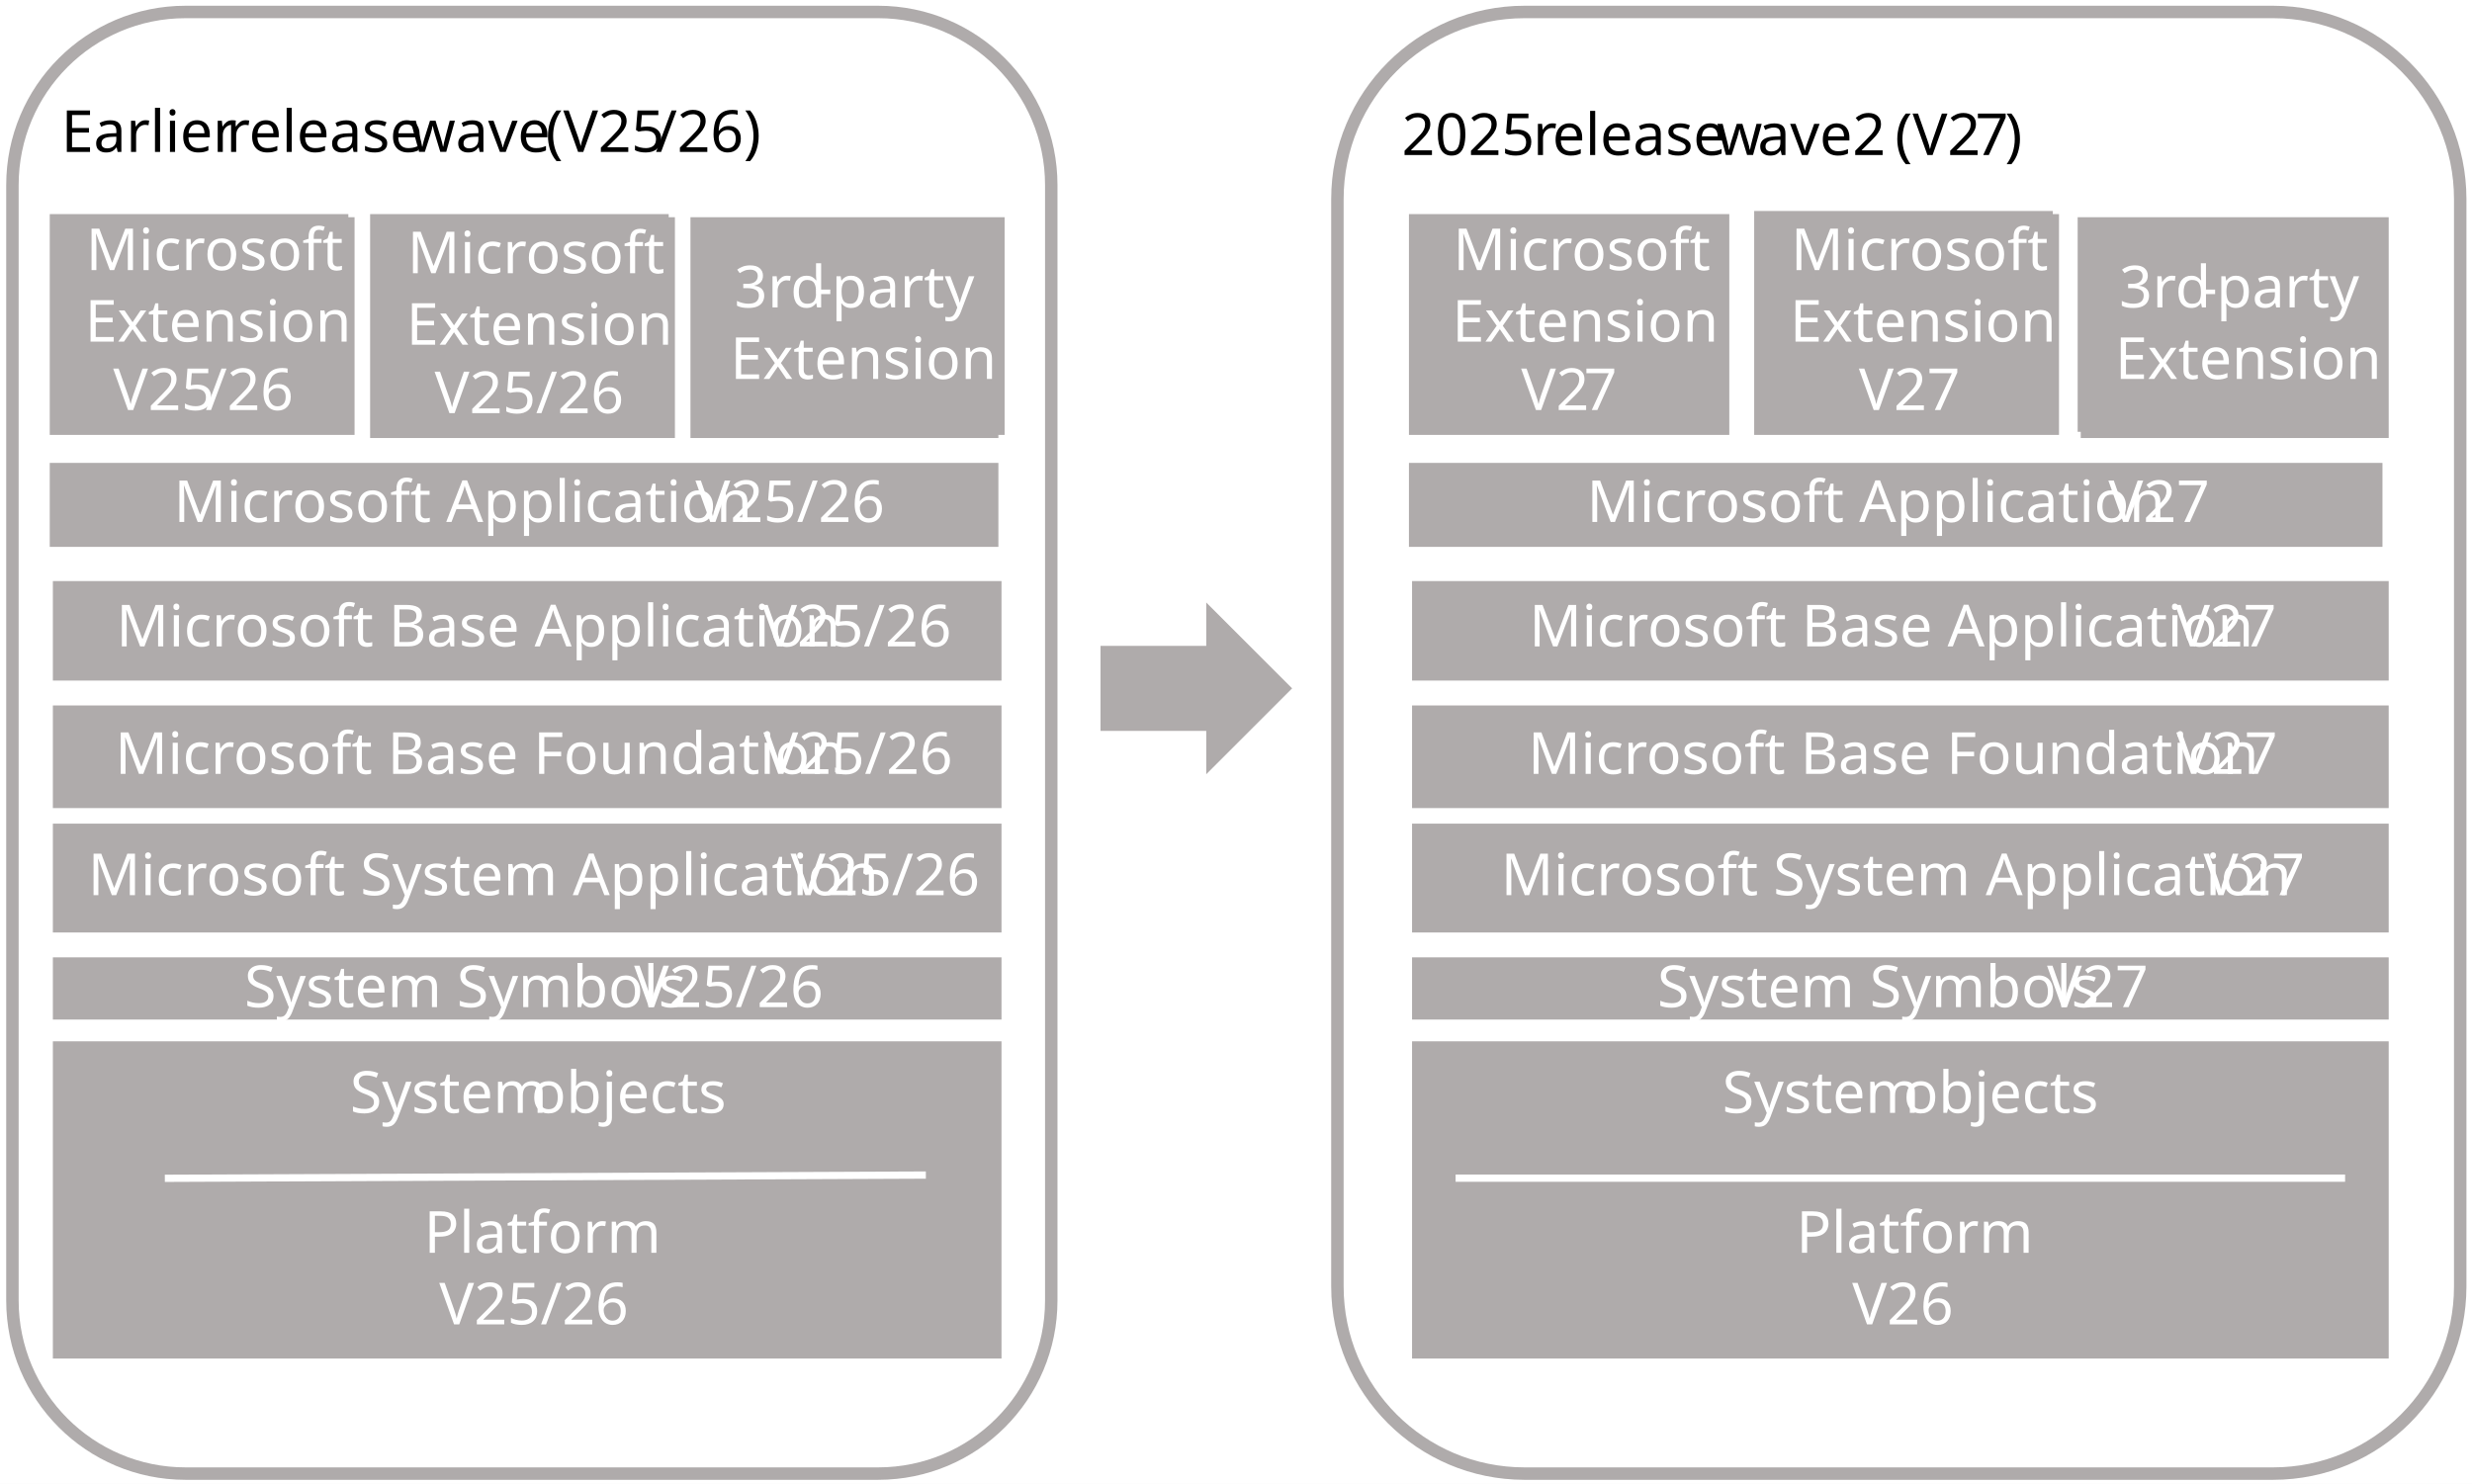
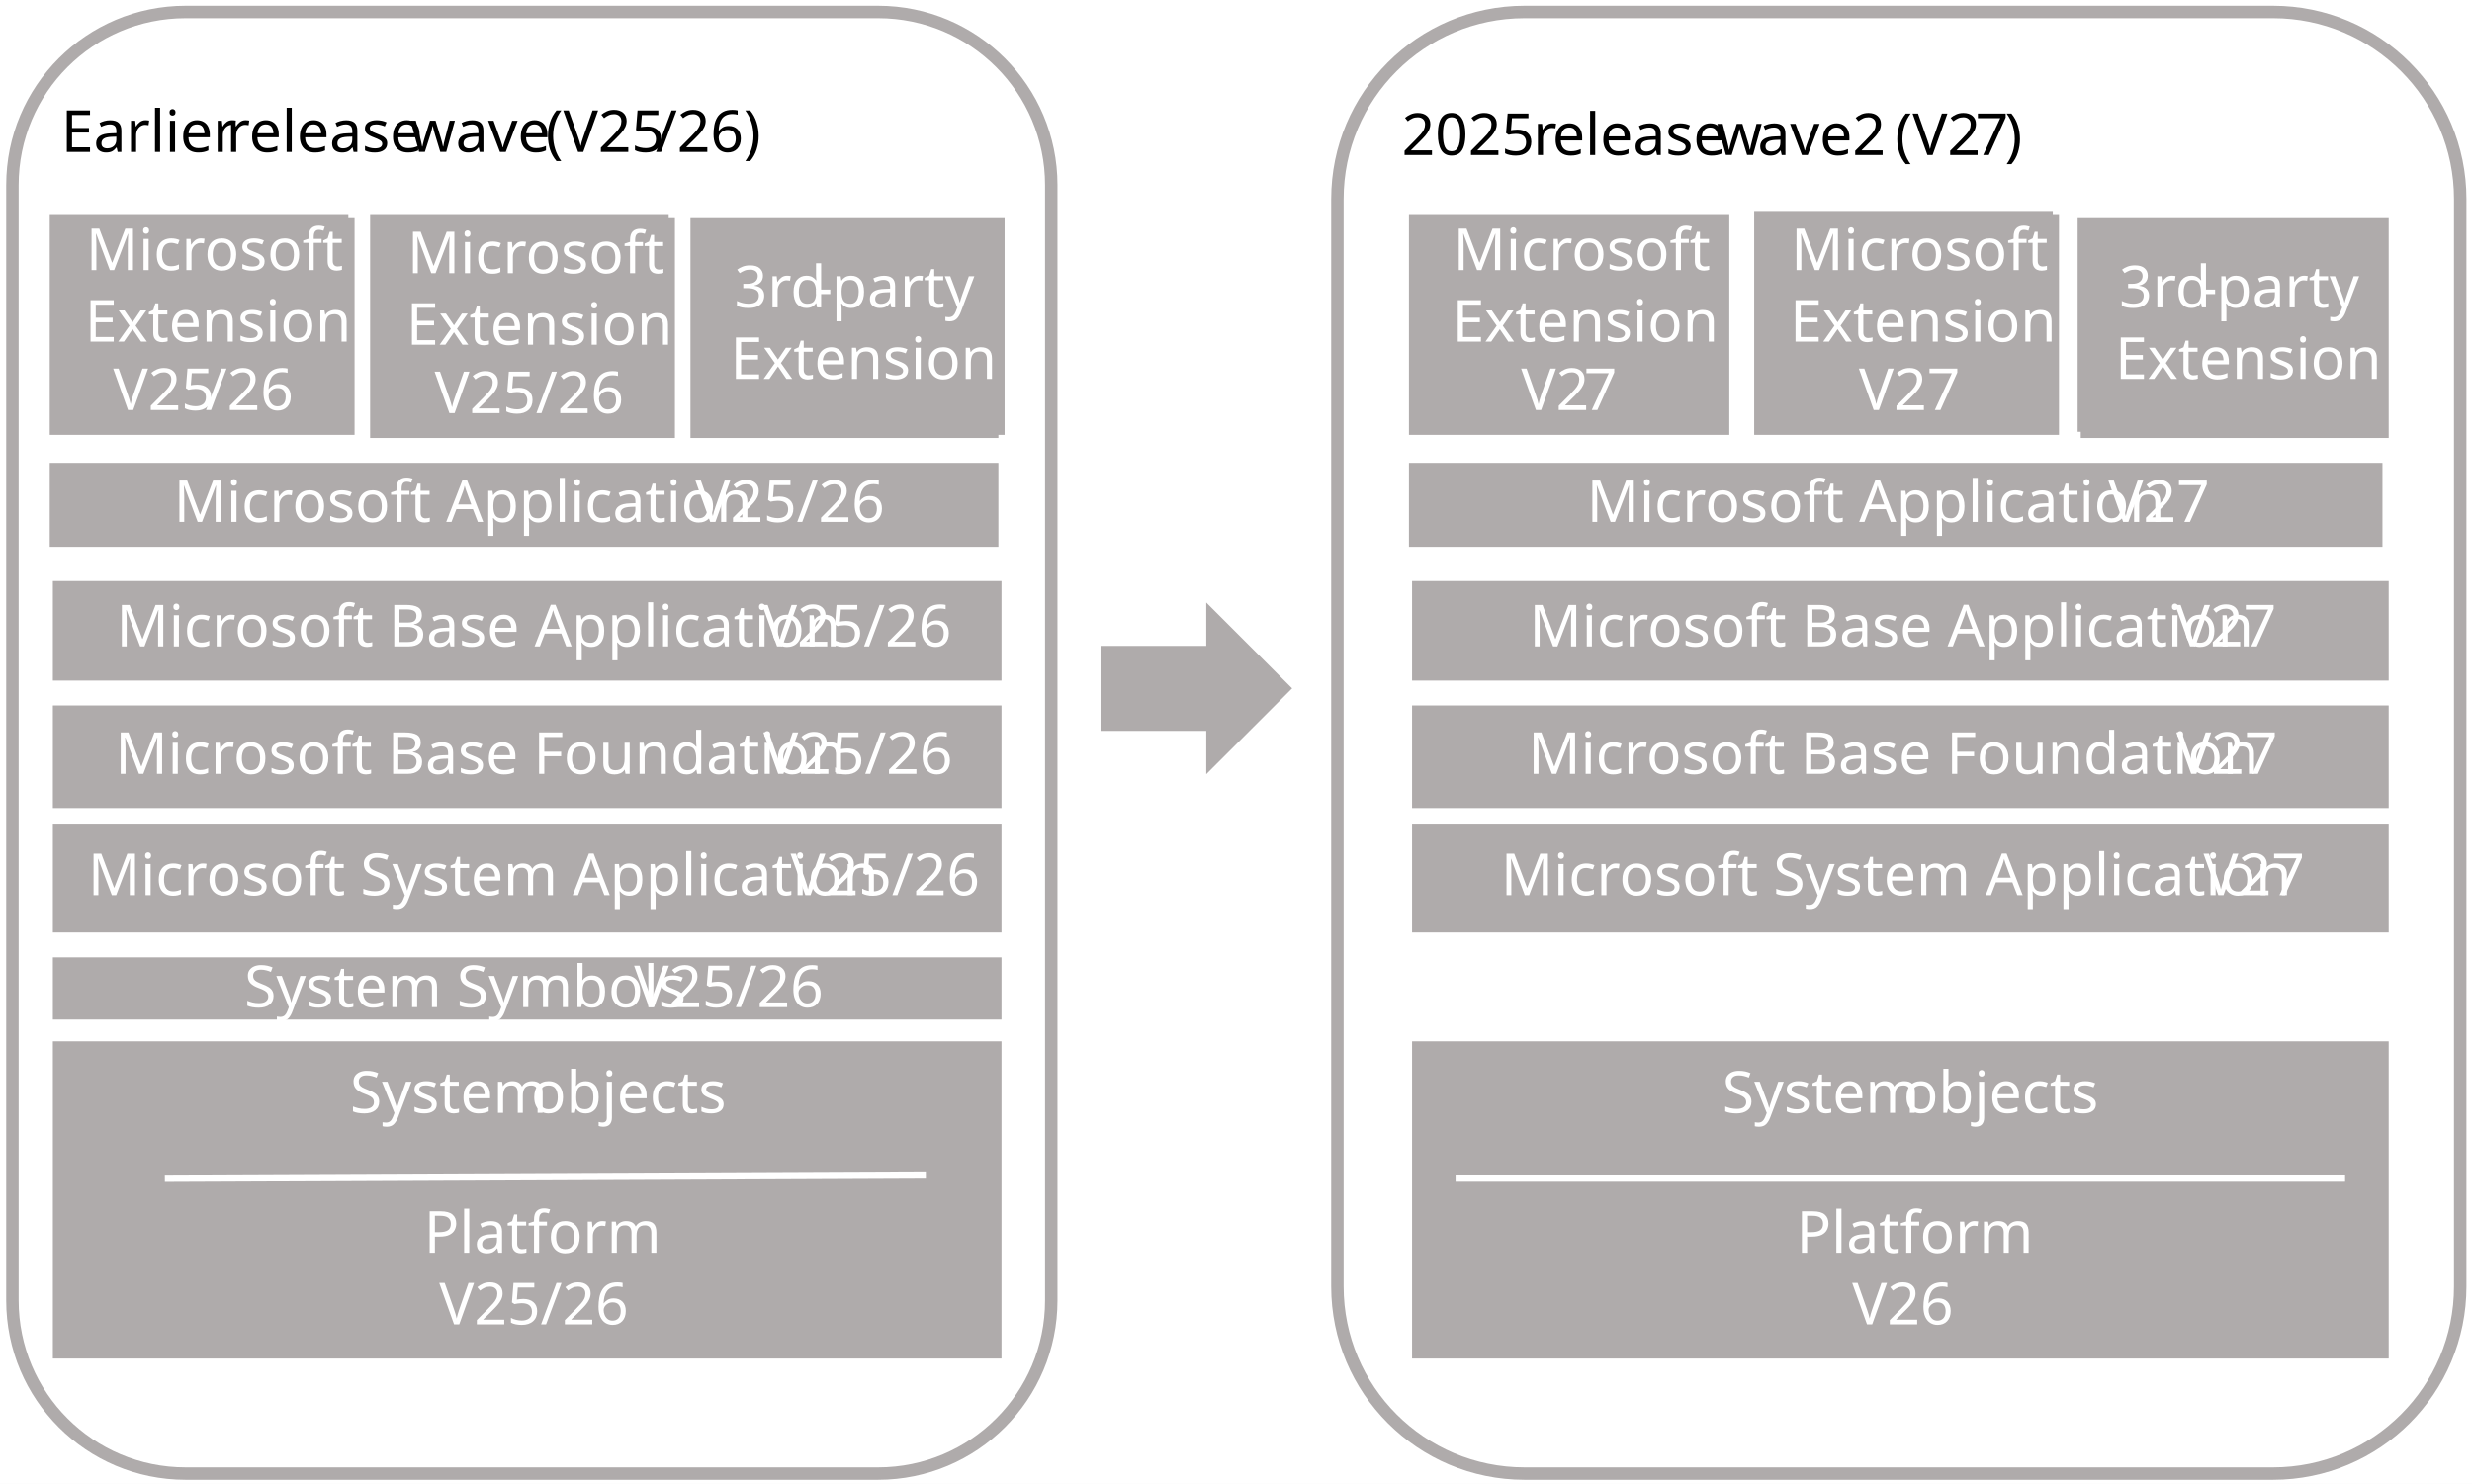
<svg xmlns="http://www.w3.org/2000/svg" width="794.784" height="477.14" overflow="hidden" version="1.1" id="svg66">
  <defs id="defs66">
    <clipPath clipPathUnits="userSpaceOnUse" id="clipPath66">
      <rect style="fill:none" id="rect67" width="794.784" height="477.14" x="107.003" y="123.155" />
    </clipPath>
  </defs>
  <g id="g66" clip-path="url(#clipPath66)" transform="translate(-107.0032,-123.1546)">
    <rect x="0" y="0" width="1280" height="720" fill="#ffffff" id="rect1" />
    <path d="M 111,182.668 C 111,151.923 135.923,127 166.668,127 H 389.332 C 420.077,127 445,151.923 445,182.668 V 541.332 C 445,572.077 420.077,597 389.332,597 H 166.668 C 135.923,597 111,572.077 111,541.332 Z" stroke="#afabab" stroke-width="4" stroke-miterlimit="8" fill="none" fill-rule="evenodd" id="path1" />
    <text font-family="Calibri, Calibri_MSFontService, sans-serif" font-weight="400" font-size="18.667px" transform="translate(126.68,172)" id="text1">Earlier</text>
    <text font-family="Calibri, Calibri_MSFontService, sans-serif" font-weight="400" font-size="18.667px" transform="translate(179.707,172)" id="text2">release</text>
    <text font-family="Calibri, Calibri_MSFontService, sans-serif" font-weight="400" font-size="18.667px" transform="translate(238.793,172)" id="text3">wave</text>
    <text font-family="Calibri, Calibri_MSFontService, sans-serif" font-weight="400" font-size="18.667px" transform="translate(282.433,172)" id="text4">(</text>
    <text font-family="Calibri, Calibri_MSFontService, sans-serif" font-weight="400" font-size="18.667px" transform="translate(288.1,172)" id="text5">V25</text>
    <text font-family="Calibri, Calibri_MSFontService, sans-serif" font-weight="400" font-size="18.667px" transform="translate(317.767,172)" id="text6">/26)</text>
    <rect x="125.5" y="311.5" width="302" height="29" stroke="#afabab" stroke-width="3" stroke-miterlimit="8" fill="#afabab" id="rect6" />
    <text fill="#ffffff" font-family="Calibri, Calibri_MSFontService, sans-serif" font-weight="400" font-size="18.667px" transform="translate(144.368,331)" id="text7">Microsoft Base Application</text>
    <text fill="#ffffff" font-family="Calibri, Calibri_MSFontService, sans-serif" font-weight="400" font-size="18.667px" transform="translate(352.075,331)" id="text8">V25/26</text>
    <rect x="125.5" y="389.5" width="302" height="32" stroke="#afabab" stroke-width="3" stroke-miterlimit="8" fill="#afabab" id="rect8" />
    <text fill="#ffffff" font-family="Calibri, Calibri_MSFontService, sans-serif" font-weight="400" font-size="18.667px" transform="translate(135.272,411)" id="text9">Microsoft System Application</text>
    <text fill="#ffffff" font-family="Calibri, Calibri_MSFontService, sans-serif" font-weight="400" font-size="18.667px" transform="translate(361.172,411)" id="text10">V25/26</text>
    <rect x="124.5" y="193.5" width="95" height="68" stroke="#afabab" stroke-width="3" stroke-linecap="square" stroke-miterlimit="8" stroke-dasharray="9, 3" fill="#afabab" id="rect10" />
    <text fill="#ffffff" font-family="Calibri, Calibri_MSFontService, sans-serif" font-weight="400" font-size="18.667px" transform="translate(134.628,210)" id="text11">Microsoft</text>
    <text fill="#ffffff" font-family="Calibri, Calibri_MSFontService, sans-serif" font-weight="400" font-size="18.667px" transform="translate(134.302,233)" id="text12">Extension</text>
    <text fill="#ffffff" font-family="Calibri, Calibri_MSFontService, sans-serif" font-weight="400" font-size="18.667px" transform="translate(143.395,255)" id="text13">V25</text>
    <text fill="#ffffff" font-family="Calibri, Calibri_MSFontService, sans-serif" font-weight="400" font-size="18.667px" transform="translate(173.062,255)" id="text14">/26</text>
    <rect x="330.5" y="194.5" width="98" height="68" stroke="#afabab" stroke-width="3" stroke-linecap="square" stroke-miterlimit="8" stroke-dasharray="9, 3" fill="#afabab" id="rect14" />
    <text fill="#ffffff" font-family="Calibri, Calibri_MSFontService, sans-serif" font-weight="400" font-size="18.667px" transform="translate(343.104,222)" id="text15">3rd</text>
    <text fill="#ffffff" font-family="Calibri, Calibri_MSFontService, sans-serif" font-weight="400" font-size="18.667px" transform="translate(368.684,222)" id="text16">-</text>
    <text fill="#ffffff" font-family="Calibri, Calibri_MSFontService, sans-serif" font-weight="400" font-size="18.667px" transform="translate(374.35,222)" id="text17">party</text>
    <text fill="#ffffff" font-family="Calibri, Calibri_MSFontService, sans-serif" font-weight="400" font-size="18.667px" transform="translate(341.797,245)" id="text18">Extension</text>
    <rect x="227.5" y="193.5" width="95" height="69" stroke="#afabab" stroke-width="3" stroke-linecap="square" stroke-miterlimit="8" stroke-dasharray="9, 3" fill="#afabab" id="rect18" />
    <text fill="#ffffff" font-family="Calibri, Calibri_MSFontService, sans-serif" font-weight="400" font-size="18.667px" transform="translate(237.964,211)" id="text19">Microsoft</text>
    <text fill="#ffffff" font-family="Calibri, Calibri_MSFontService, sans-serif" font-weight="400" font-size="18.667px" transform="translate(237.637,234)" id="text20">Extension</text>
    <text fill="#ffffff" font-family="Calibri, Calibri_MSFontService, sans-serif" font-weight="400" font-size="18.667px" transform="translate(246.73,256)" id="text21">V25/26</text>
    <rect x="125.5" y="459.5" width="302" height="99" stroke="#afabab" stroke-width="3" stroke-miterlimit="8" fill="#afabab" id="rect21" />
    <text fill="#ffffff" font-family="Calibri, Calibri_MSFontService, sans-serif" font-weight="400" font-size="18.667px" transform="translate(219.542,481)" id="text22">System</text>
    <text fill="#ffffff" font-family="Calibri, Calibri_MSFontService, sans-serif" font-weight="400" font-size="18.667px" transform="translate(277.735,481)" id="text23">objects</text>
    <text fill="#ffffff" font-family="Calibri, Calibri_MSFontService, sans-serif" font-weight="400" font-size="18.667px" transform="translate(243.342,526)" id="text24">Platform</text>
    <text fill="#ffffff" font-family="Calibri, Calibri_MSFontService, sans-serif" font-weight="400" font-size="18.667px" transform="translate(248.222,549)" id="text25">V25/26</text>
    <path d="M 0,0 244.68,1.046" stroke="#ffffff" stroke-width="2.333" stroke-miterlimit="8" fill="none" fill-rule="evenodd" transform="matrix(1,0,0,-1,160,502.046)" id="path25" />
    <rect x="125.5" y="432.5" width="302" height="17" stroke="#afabab" stroke-width="3" stroke-miterlimit="8" fill="#afabab" id="rect25" />
    <text fill="#ffffff" font-family="Calibri, Calibri_MSFontService, sans-serif" font-weight="400" font-size="18.667px" transform="translate(185.572,447)" id="text26">System Symbols</text>
    <text fill="#ffffff" font-family="Calibri, Calibri_MSFontService, sans-serif" font-weight="400" font-size="18.667px" transform="translate(310.871,447)" id="text27">V25/26</text>
    <rect x="124.5" y="273.5" width="302" height="24" stroke="#afabab" stroke-width="3" stroke-miterlimit="8" fill="#afabab" id="rect27" />
    <text fill="#ffffff" font-family="Calibri, Calibri_MSFontService, sans-serif" font-weight="400" font-size="18.667px" transform="translate(162.877,291)" id="text28">Microsoft Application</text>
    <text fill="#ffffff" font-family="Calibri, Calibri_MSFontService, sans-serif" font-weight="400" font-size="18.667px" transform="translate(330.584,291)" id="text29">V25/26</text>
    <rect x="125.5" y="351.5" width="302" height="30" stroke="#afabab" stroke-width="3" stroke-miterlimit="8" fill="#afabab" id="rect29" />
    <text fill="#ffffff" font-family="Calibri, Calibri_MSFontService, sans-serif" font-weight="400" font-size="18.667px" transform="translate(144.002,372)" id="text30">Microsoft Base Foundation</text>
    <text fill="#ffffff" font-family="Calibri, Calibri_MSFontService, sans-serif" font-weight="400" font-size="18.667px" transform="translate(352.442,372)" id="text31">V25/26</text>
    <path d="M 537,187.168 C 537,153.938 563.938,127 597.168,127 H 837.832 C 871.062,127 898,153.938 898,187.168 V 536.832 C 898,570.062 871.062,597 837.832,597 H 597.168 C 563.938,597 537,570.062 537,536.832 Z" stroke="#afabab" stroke-width="4" stroke-miterlimit="8" fill="none" fill-rule="evenodd" id="path31" />
    <text font-family="Calibri, Calibri_MSFontService, sans-serif" font-weight="400" font-size="18.667px" transform="translate(557.698,173)" id="text32">2025</text>
    <text font-family="Calibri, Calibri_MSFontService, sans-serif" font-weight="400" font-size="18.667px" transform="translate(599.865,173)" id="text33">r</text>
    <text font-family="Calibri, Calibri_MSFontService, sans-serif" font-weight="400" font-size="18.667px" transform="translate(606.118,173)" id="text34">elease</text>
    <text font-family="Calibri, Calibri_MSFontService, sans-serif" font-weight="400" font-size="18.667px" transform="translate(658.952,173)" id="text35">w</text>
    <text font-family="Calibri, Calibri_MSFontService, sans-serif" font-weight="400" font-size="18.667px" transform="translate(672.078,173)" id="text36">ave</text>
    <text font-family="Calibri, Calibri_MSFontService, sans-serif" font-weight="400" font-size="18.667px" transform="translate(702.592,173)" id="text37">2</text>
    <text font-family="Calibri, Calibri_MSFontService, sans-serif" font-weight="400" font-size="18.667px" transform="translate(716.258,173)" id="text38">(</text>
    <text font-family="Calibri, Calibri_MSFontService, sans-serif" font-weight="400" font-size="18.667px" transform="translate(721.925,173)" id="text39">V2</text>
    <text font-family="Calibri, Calibri_MSFontService, sans-serif" font-weight="400" font-size="18.667px" transform="translate(742.092,173)" id="text40">7</text>
    <text font-family="Calibri, Calibri_MSFontService, sans-serif" font-weight="400" font-size="18.667px" transform="translate(751.592,173)" id="text41">)</text>
    <rect x="562.5" y="311.5" width="311" height="29" stroke="#afabab" stroke-width="3" stroke-miterlimit="8" fill="#afabab" id="rect41" />
    <text fill="#ffffff" font-family="Calibri, Calibri_MSFontService, sans-serif" font-weight="400" font-size="18.667px" transform="translate(598.652,331)" id="text42">Microsoft Base Application</text>
    <text fill="#ffffff" font-family="Calibri, Calibri_MSFontService, sans-serif" font-weight="400" font-size="18.667px" transform="translate(806.359,331)" id="text43">V27</text>
    <rect x="562.5" y="389.5" width="311" height="32" stroke="#afabab" stroke-width="3" stroke-miterlimit="8" fill="#afabab" id="rect43" />
    <text fill="#ffffff" font-family="Calibri, Calibri_MSFontService, sans-serif" font-weight="400" font-size="18.667px" transform="translate(589.555,411)" id="text44">Microsoft System Application</text>
    <text fill="#ffffff" font-family="Calibri, Calibri_MSFontService, sans-serif" font-weight="400" font-size="18.667px" transform="translate(815.455,411)" id="text45">V27</text>
    <rect x="561.5" y="193.5" width="100" height="68" stroke="#afabab" stroke-width="3" stroke-linecap="square" stroke-miterlimit="8" stroke-dasharray="9, 3" fill="#afabab" id="rect45" />
    <text fill="#ffffff" font-family="Calibri, Calibri_MSFontService, sans-serif" font-weight="400" font-size="18.667px" transform="translate(574.21,210)" id="text46">Microsoft</text>
    <text fill="#ffffff" font-family="Calibri, Calibri_MSFontService, sans-serif" font-weight="400" font-size="18.667px" transform="translate(573.884,233)" id="text47">Extension</text>
    <text fill="#ffffff" font-family="Calibri, Calibri_MSFontService, sans-serif" font-weight="400" font-size="18.667px" transform="translate(596.064,255)" id="text48">V2</text>
    <text fill="#ffffff" font-family="Calibri, Calibri_MSFontService, sans-serif" font-weight="400" font-size="18.667px" transform="translate(616.23,255)" id="text49">7</text>
    <rect x="776.5" y="194.5" width="97" height="68" stroke="#afabab" stroke-width="3" stroke-linecap="square" stroke-miterlimit="8" stroke-dasharray="9, 3" fill="#afabab" id="rect49" />
    <text fill="#ffffff" font-family="Calibri, Calibri_MSFontService, sans-serif" font-weight="400" font-size="18.667px" transform="translate(788.349,222)" id="text50">3rd</text>
    <text fill="#ffffff" font-family="Calibri, Calibri_MSFontService, sans-serif" font-weight="400" font-size="18.667px" transform="translate(813.929,222)" id="text51">-</text>
    <text fill="#ffffff" font-family="Calibri, Calibri_MSFontService, sans-serif" font-weight="400" font-size="18.667px" transform="translate(819.595,222)" id="text52">party</text>
    <text fill="#ffffff" font-family="Calibri, Calibri_MSFontService, sans-serif" font-weight="400" font-size="18.667px" transform="translate(787.049,245)" id="text53">Extension</text>
    <rect x="672.5" y="192.5" width="95" height="69" stroke="#afabab" stroke-width="3" stroke-linecap="square" stroke-miterlimit="8" stroke-dasharray="9, 3" fill="#afabab" id="rect53" />
    <text fill="#ffffff" font-family="Calibri, Calibri_MSFontService, sans-serif" font-weight="400" font-size="18.667px" transform="translate(682.804,210)" id="text54">Microsoft</text>
    <text fill="#ffffff" font-family="Calibri, Calibri_MSFontService, sans-serif" font-weight="400" font-size="18.667px" transform="translate(682.477,233)" id="text55">Extension</text>
    <text fill="#ffffff" font-family="Calibri, Calibri_MSFontService, sans-serif" font-weight="400" font-size="18.667px" transform="translate(704.657,255)" id="text56">V27</text>
    <rect x="562.5" y="459.5" width="311" height="99" stroke="#afabab" stroke-width="3" stroke-miterlimit="8" fill="#afabab" id="rect56" />
    <text fill="#ffffff" font-family="Calibri, Calibri_MSFontService, sans-serif" font-weight="400" font-size="18.667px" transform="translate(660.742,481)" id="text57">System</text>
    <text fill="#ffffff" font-family="Calibri, Calibri_MSFontService, sans-serif" font-weight="400" font-size="18.667px" transform="translate(718.935,481)" id="text58">objects</text>
    <text fill="#ffffff" font-family="Calibri, Calibri_MSFontService, sans-serif" font-weight="400" font-size="18.667px" transform="translate(684.535,526)" id="text59">Platform</text>
    <text fill="#ffffff" font-family="Calibri, Calibri_MSFontService, sans-serif" font-weight="400" font-size="18.667px" transform="translate(702.502,549)" id="text60">V26</text>
    <path d="M 575,502 H 860.986" stroke="#ffffff" stroke-width="2.333" stroke-miterlimit="8" fill="none" fill-rule="evenodd" id="path60" />
-     <rect x="562.5" y="432.5" width="311" height="17" stroke="#afabab" stroke-width="3" stroke-miterlimit="8" fill="#afabab" id="rect60" />
-     <text fill="#ffffff" font-family="Calibri, Calibri_MSFontService, sans-serif" font-weight="400" font-size="18.667px" transform="translate(639.855,447)" id="text61">System Symbols</text>
-     <text fill="#ffffff" font-family="Calibri, Calibri_MSFontService, sans-serif" font-weight="400" font-size="18.667px" transform="translate(765.155,447)" id="text62">V27</text>
    <rect x="561.5" y="273.5" width="310" height="24" stroke="#afabab" stroke-width="3" stroke-miterlimit="8" fill="#afabab" id="rect62" />
    <text fill="#ffffff" font-family="Calibri, Calibri_MSFontService, sans-serif" font-weight="400" font-size="18.667px" transform="translate(617.161,291)" id="text63">Microsoft Application</text>
    <text fill="#ffffff" font-family="Calibri, Calibri_MSFontService, sans-serif" font-weight="400" font-size="18.667px" transform="translate(784.868,291)" id="text64">V27</text>
    <rect x="562.5" y="351.5" width="311" height="30" stroke="#afabab" stroke-width="3" stroke-miterlimit="8" fill="#afabab" id="rect64" />
    <text fill="#ffffff" font-family="Calibri, Calibri_MSFontService, sans-serif" font-weight="400" font-size="18.667px" transform="translate(598.285,372)" id="text65">Microsoft Base Foundation</text>
    <text fill="#ffffff" font-family="Calibri, Calibri_MSFontService, sans-serif" font-weight="400" font-size="18.667px" transform="translate(806.725,372)" id="text66">V27</text>
    <path d="m 461.5,331.5 h 34 v -13 l 26,26 -26,26 v -13 h -34 z" stroke="#afabab" stroke-width="1.333" stroke-miterlimit="8" fill="#afabab" fill-rule="evenodd" id="path66" />
  </g>
</svg>
